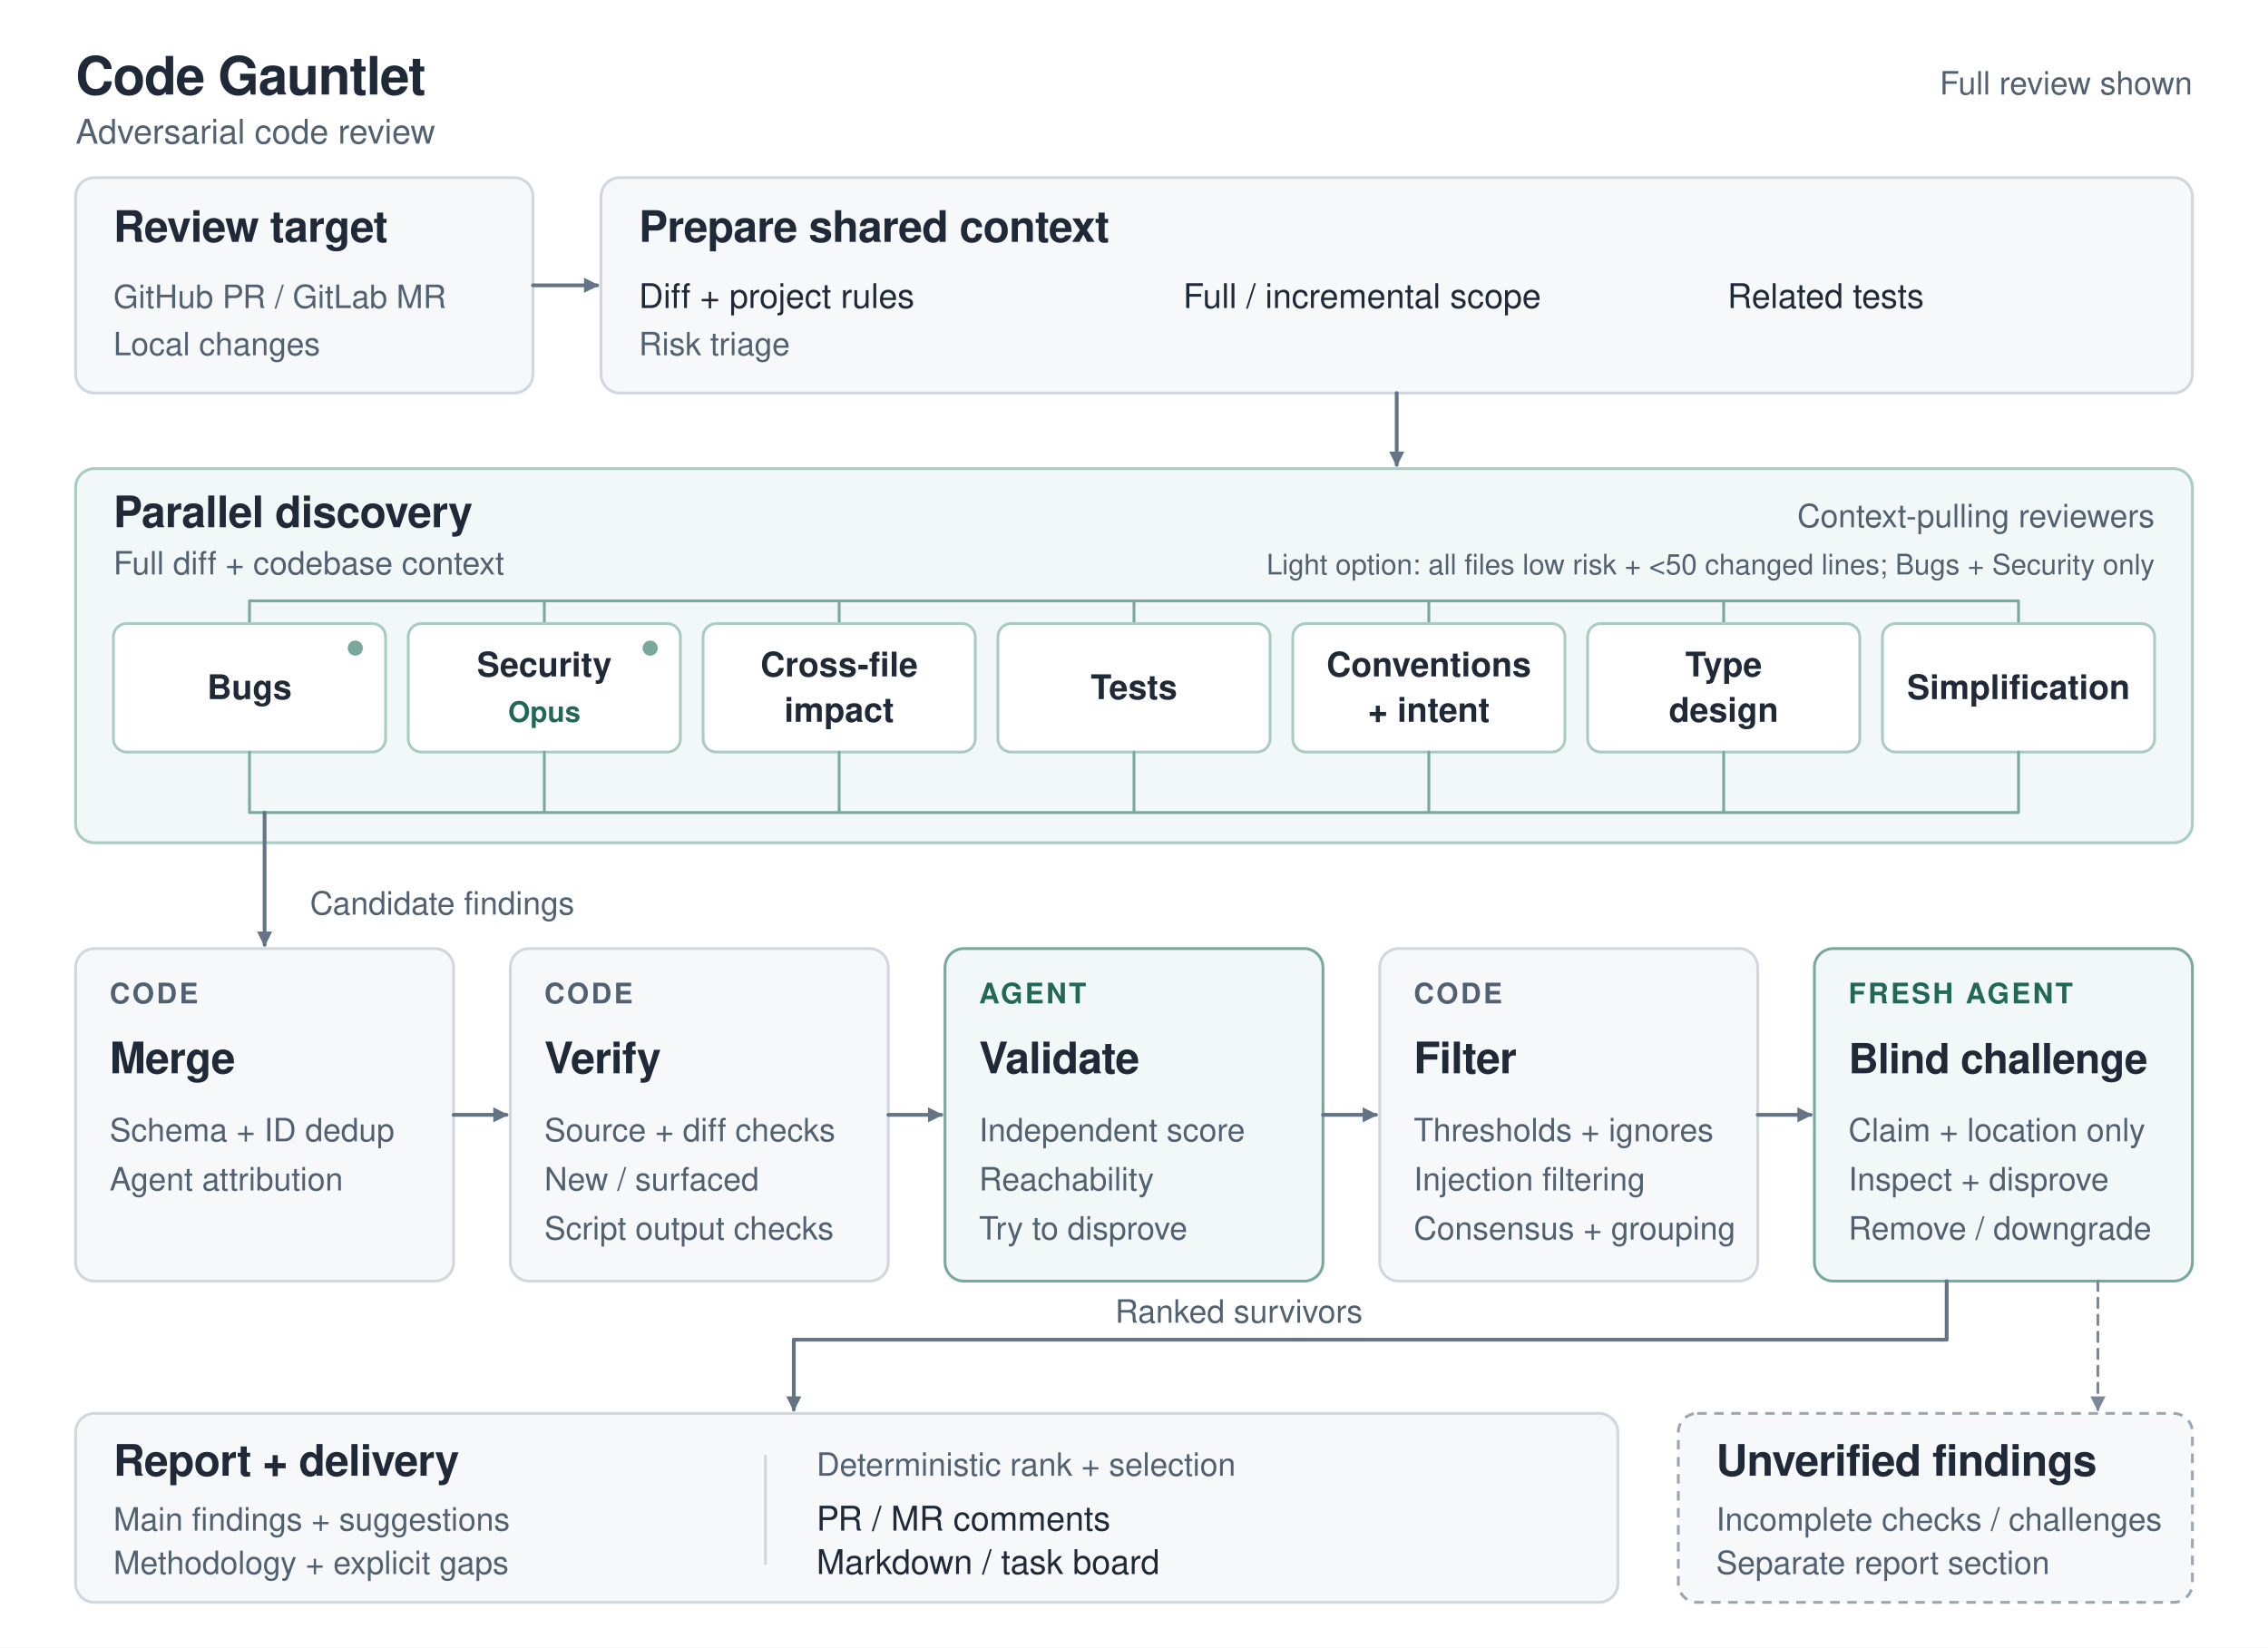
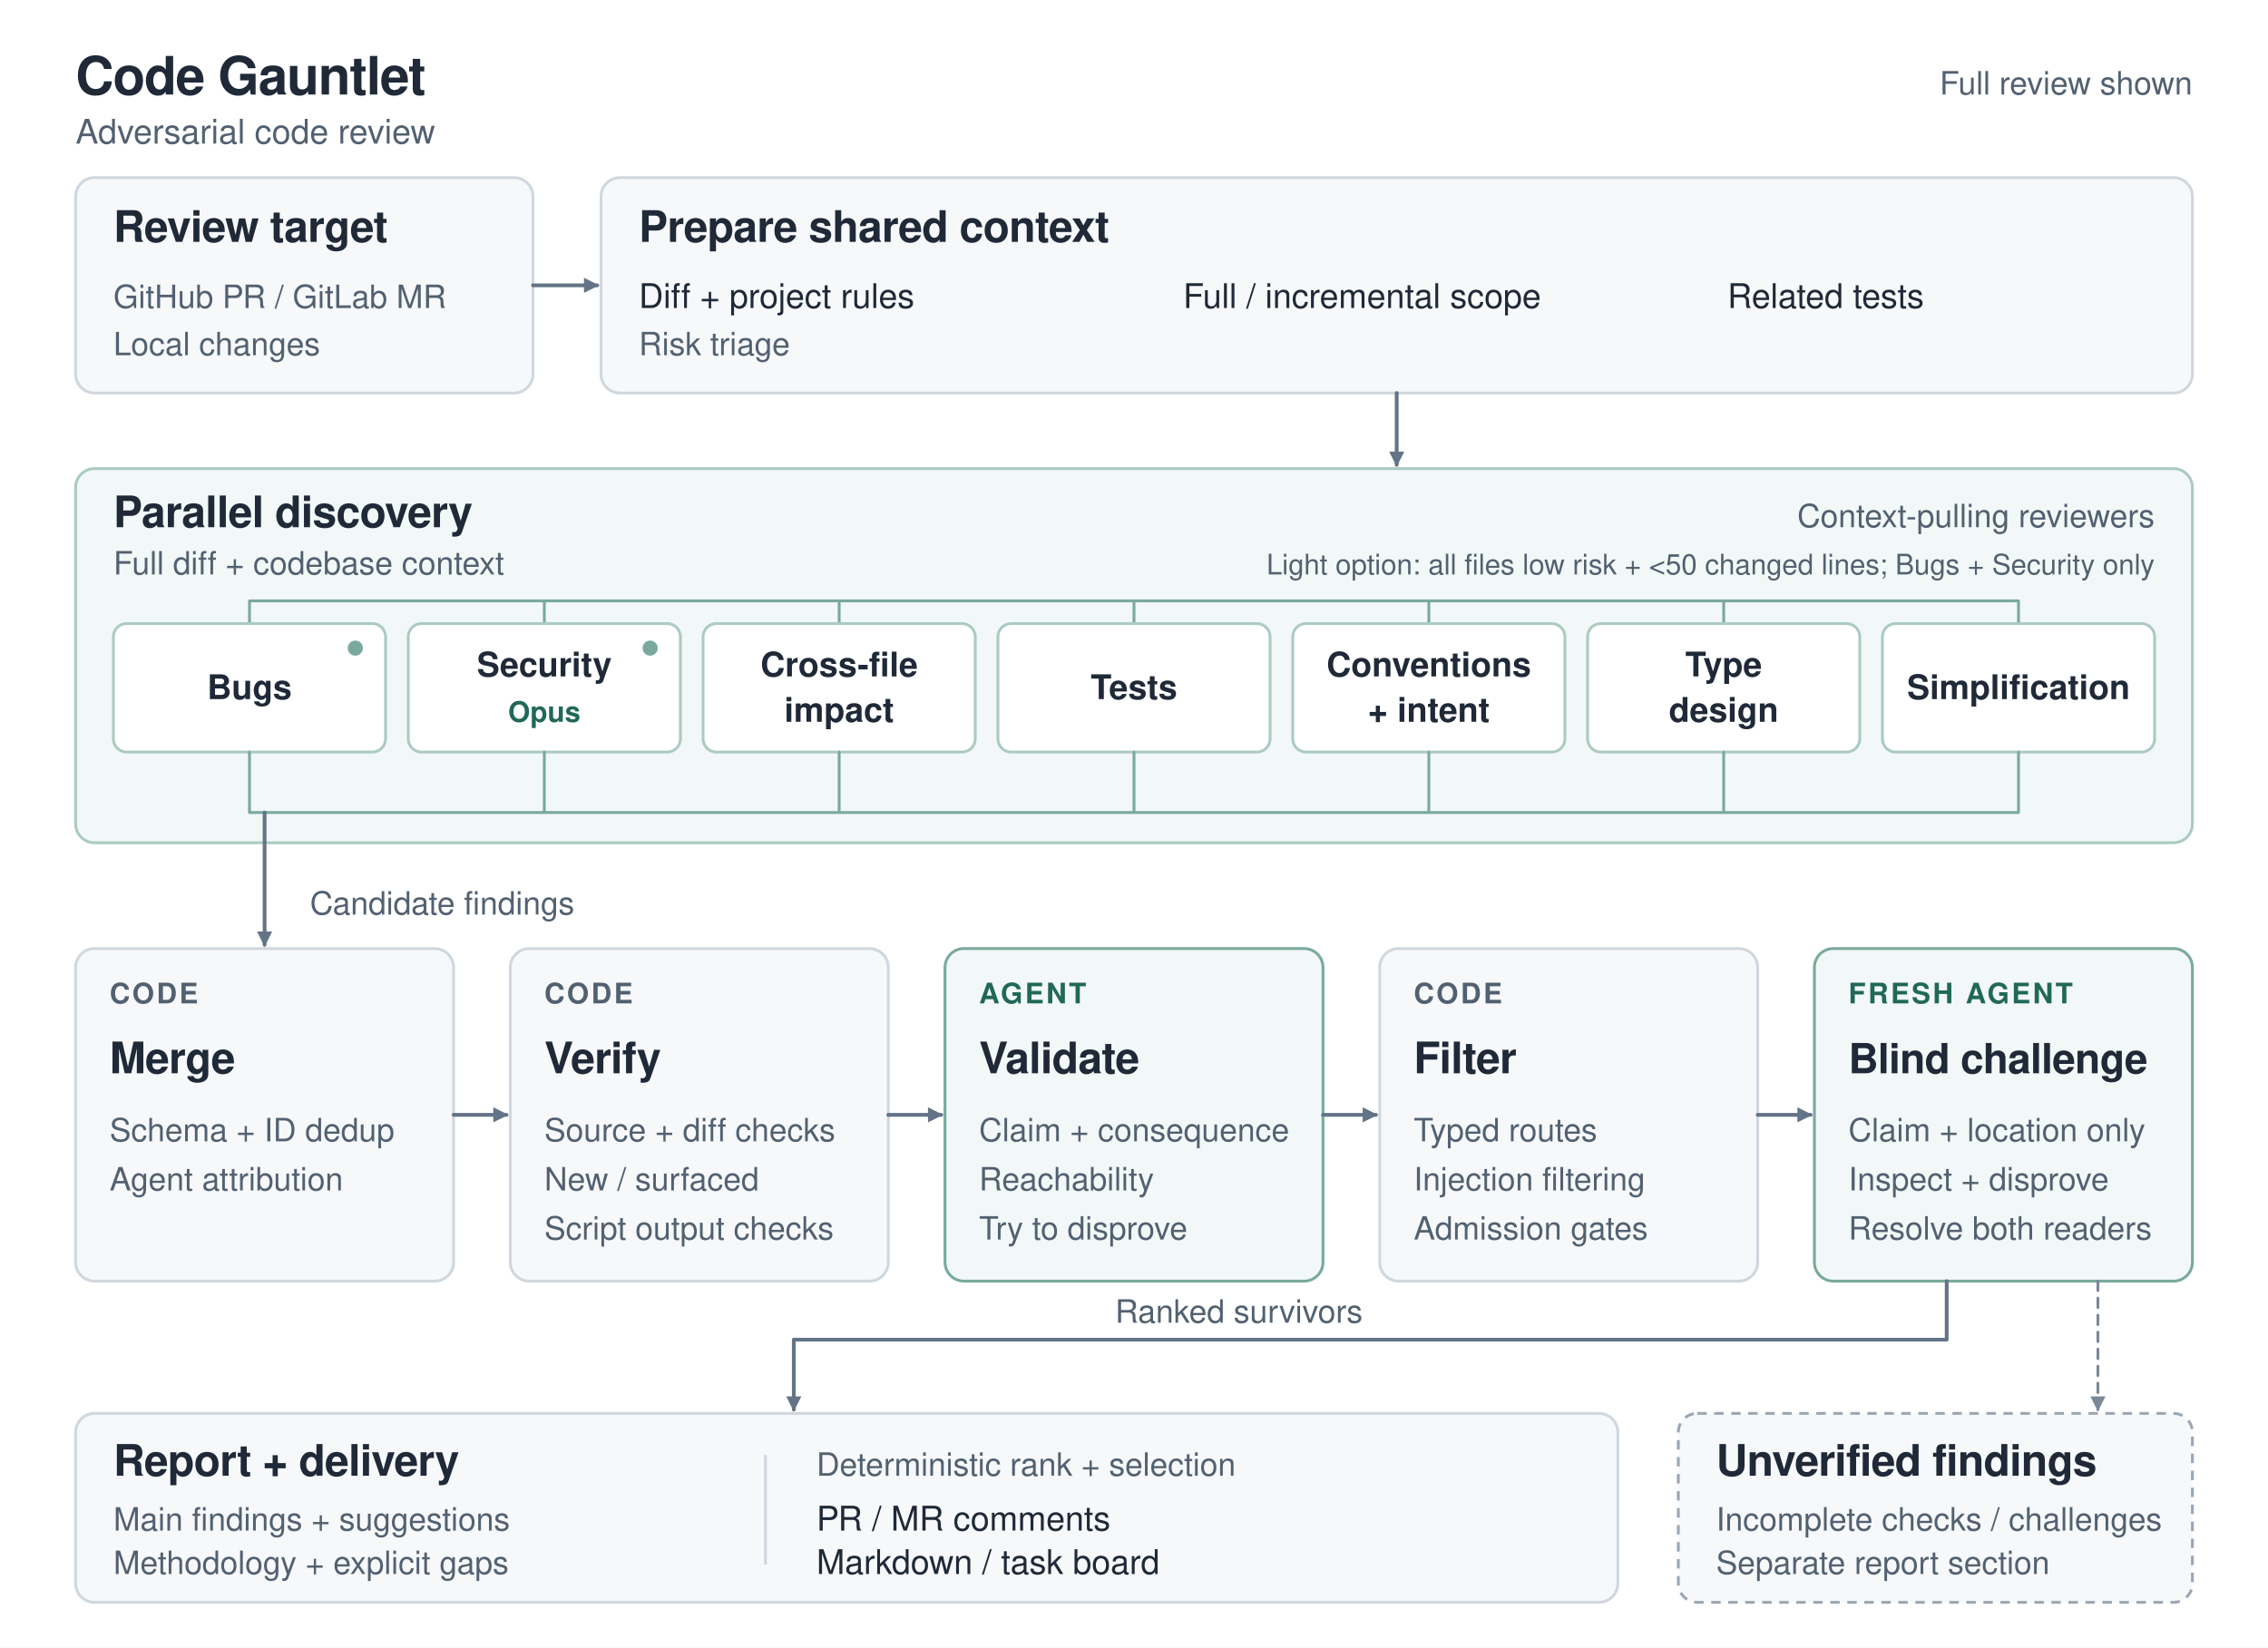
<svg xmlns="http://www.w3.org/2000/svg" width="1200" height="872" viewBox="0 0 1200 872" role="img" aria-labelledby="pipeline-title pipeline-desc">
  <defs>
    <style>
      text { font-family: -apple-system, BlinkMacSystemFont, "Segoe UI", Helvetica, Arial, sans-serif; font-size: 18px; fill: #1f2937; }
      .page { fill: #ffffff; }
      .panel { fill: #f6f8fa; stroke: #d0d7de; stroke-width: 1.5; }
      .agent-panel { fill: #f2f8f7; stroke: #aacbc3; stroke-width: 1.5; }
      .agent-node { fill: #ffffff; stroke: #aacbc3; stroke-width: 1.5; }
      .agent-stage { fill: #f2f8f7; stroke: #79a99d; stroke-width: 1.5; }
      .unverified-panel { fill: #f6f8fa; stroke: #9ba6b3; stroke-width: 1.5; stroke-dasharray: 5 4; }
      .title { font-size: 28px; font-weight: 650; letter-spacing: -0.5px; }
      .section { font-size: 23px; font-weight: 650; letter-spacing: -0.3px; }
      .stage-title { font-size: 23px; font-weight: 650; letter-spacing: -0.3px; }
      .challenge-title { font-size: 22px; font-weight: 650; letter-spacing: -0.3px; }
      .reviewer { font-size: 18px; font-weight: 600; text-anchor: middle; }
      .detail { font-size: 17px; fill: #526171; }
      .light-note { font-size: 15px; fill: #526171; }
      .light-mark { fill: #79a99d; }
      .muted { fill: #526171; }
      .kind { font-size: 15px; font-weight: 650; letter-spacing: 1.2px; fill: #526171; }
      .agent-kind { font-size: 15px; font-weight: 650; letter-spacing: 1.2px; fill: #216858; }
      .model { font-size: 15px; font-weight: 600; text-anchor: middle; fill: #216858; }
      .flow { fill: none; stroke: #647487; stroke-width: 2; stroke-linecap: round; stroke-linejoin: round; }
      .fan { fill: none; stroke: #79a99d; stroke-width: 1.5; stroke-linecap: round; stroke-linejoin: round; }
      .skipped { fill: none; stroke: #7b8898; stroke-width: 1.5; stroke-dasharray: 5 4; stroke-linecap: round; stroke-linejoin: round; }
      .divider { stroke: #d0d7de; stroke-width: 1.5; }
      .arrow { fill: #647487; }
      .skip-arrow { fill: #7b8898; }
    </style>
    <marker id="arrow" viewBox="0 0 8 8" refX="7" refY="4" markerWidth="8" markerHeight="8" markerUnits="userSpaceOnUse" orient="auto">
      <path class="arrow" d="M0 0 L8 4 L0 8 Z" />
    </marker>
    <marker id="skip-arrow" viewBox="0 0 8 8" refX="7" refY="4" markerWidth="8" markerHeight="8" markerUnits="userSpaceOnUse" orient="auto">
      <path class="skip-arrow" d="M0 0 L8 4 L0 8 Z" />
    </marker>
  </defs>
  <rect class="page" width="1200" height="872" />
  <text class="title" x="40" y="50">Code Gauntlet</text>
  <text class="muted" x="40" y="76">Adversarial code review</text>
  <text class="detail" x="1160" y="50" text-anchor="end">Full review shown</text>
  <rect class="panel" x="40" y="94" width="242" height="114" rx="10" />
  <text class="section" x="60" y="128">Review target</text>
  <text class="detail" x="60" y="163">GitHub PR / GitLab MR</text>
  <text class="detail" x="60" y="188">Local changes</text>
  <path class="flow" d="M282 151 H316" marker-end="url(#arrow)" />
  <rect class="panel" x="318" y="94" width="842" height="114" rx="10" />
  <text class="section" x="338" y="128">Prepare shared context</text>
  <text x="338" y="163">Diff + project rules</text>
  <text class="detail" x="338" y="188">Risk triage</text>
  <text x="626" y="163">Full / incremental scope</text>
  <text x="914" y="163">Related tests</text>
  <path class="flow" d="M739 208 V246" marker-end="url(#arrow)" />
  <rect class="agent-panel" x="40" y="248" width="1120" height="198" rx="10" />
  <text class="section" x="60" y="279">Parallel discovery</text>
  <text class="detail" x="60" y="304">Full diff + codebase context</text>
  <text class="detail" x="1140" y="279" text-anchor="end">Context-pulling reviewers</text>
  <text class="light-note" x="1140" y="304" text-anchor="end">Light option: all files low risk + &lt;50 changed lines; Bugs + Security only</text>
  <path class="fan" d="M132 330 V318 H1068 V330 M288 318 V330 M444 318 V330 M600 318 V330 M756 318 V330 M912 318 V330" />
  <rect class="agent-node" x="60" y="330" width="144" height="68" rx="7" />
  <circle class="light-mark" cx="188" cy="343" r="4" />
  <text class="reviewer" x="132" y="370">Bugs</text>
  <rect class="agent-node" x="216" y="330" width="144" height="68" rx="7" />
  <circle class="light-mark" cx="344" cy="343" r="4" />
  <text class="reviewer" x="288" y="358">Security</text>
  <text class="model" x="288" y="382">Opus</text>
  <rect class="agent-node" x="372" y="330" width="144" height="68" rx="7" />
  <text class="reviewer" x="444" y="358">Cross-file</text>
  <text class="reviewer" x="444" y="382">impact</text>
  <rect class="agent-node" x="528" y="330" width="144" height="68" rx="7" />
  <text class="reviewer" x="600" y="370">Tests</text>
  <rect class="agent-node" x="684" y="330" width="144" height="68" rx="7" />
  <text class="reviewer" x="756" y="358">Conventions</text>
  <text class="reviewer" x="756" y="382">+ intent</text>
  <rect class="agent-node" x="840" y="330" width="144" height="68" rx="7" />
  <text class="reviewer" x="912" y="358">Type</text>
  <text class="reviewer" x="912" y="382">design</text>
  <rect class="agent-node" x="996" y="330" width="144" height="68" rx="7" />
  <text class="reviewer" x="1068" y="370">Simplification</text>
  <path class="fan" d="M132 398 V430 H1068 V398 M288 398 V430 M444 398 V430 M600 398 V430 M756 398 V430 M912 398 V430" />
  <path class="flow" d="M140 430 V500" marker-end="url(#arrow)" />
  <text class="detail" x="164" y="484">Candidate findings</text>
  <rect class="panel" x="40" y="502" width="200" height="176" rx="10" />
  <text class="kind" x="58" y="531">CODE</text>
  <text class="stage-title" x="58" y="568">Merge</text>
  <text class="detail" x="58" y="604">Schema + ID dedup</text>
  <text class="detail" x="58" y="630">Agent attribution</text>
  <path class="flow" d="M240 590 H268" marker-end="url(#arrow)" />
  <rect class="panel" x="270" y="502" width="200" height="176" rx="10" />
  <text class="kind" x="288" y="531">CODE</text>
  <text class="stage-title" x="288" y="568">Verify</text>
  <text class="detail" x="288" y="604">Source + diff checks</text>
  <text class="detail" x="288" y="630">New / surfaced</text>
  <text class="detail" x="288" y="656">Script output checks</text>
  <path class="flow" d="M470 590 H498" marker-end="url(#arrow)" />
  <rect class="agent-stage" x="500" y="502" width="200" height="176" rx="10" />
  <text class="agent-kind" x="518" y="531">AGENT</text>
  <text class="stage-title" x="518" y="568">Validate</text>
-   <text class="detail" x="518" y="604">Independent score</text>
+   <text class="detail" x="518" y="604">Claim + consequence</text>
  <text class="detail" x="518" y="630">Reachability</text>
  <text class="detail" x="518" y="656">Try to disprove</text>
  <path class="flow" d="M700 590 H728" marker-end="url(#arrow)" />
  <rect class="panel" x="730" y="502" width="200" height="176" rx="10" />
  <text class="kind" x="748" y="531">CODE</text>
  <text class="stage-title" x="748" y="568">Filter</text>
-   <text class="detail" x="748" y="604">Thresholds + ignores</text>
+   <text class="detail" x="748" y="604">Typed routes</text>
  <text class="detail" x="748" y="630">Injection filtering</text>
-   <text class="detail" x="748" y="656">Consensus + grouping</text>
+   <text class="detail" x="748" y="656">Admission gates</text>
  <path class="flow" d="M930 590 H958" marker-end="url(#arrow)" />
  <rect class="agent-stage" x="960" y="502" width="200" height="176" rx="10" />
  <text class="agent-kind" x="978" y="531">FRESH AGENT</text>
  <text class="challenge-title" x="978" y="568">Blind challenge</text>
  <text class="detail" x="978" y="604">Claim + location only</text>
  <text class="detail" x="978" y="630">Inspect + disprove</text>
-   <text class="detail" x="978" y="656">Remove / downgrade</text>
+   <text class="detail" x="978" y="656">Resolve both readers</text>
  <path class="flow" d="M1030 678 V709 H420 V746" marker-end="url(#arrow)" />
  <text class="detail" x="590" y="700">Ranked survivors</text>
  <path class="skipped" d="M1110 678 V746" marker-end="url(#skip-arrow)" />
  <rect class="panel" x="40" y="748" width="816" height="100" rx="10" />
  <text class="section" x="60" y="781">Report + delivery</text>
  <text class="detail" x="60" y="810">Main findings + suggestions</text>
  <text class="detail" x="60" y="833">Methodology + explicit gaps</text>
  <line class="divider" x1="405" y1="770" x2="405" y2="828" />
  <text class="detail" x="432" y="781">Deterministic rank + selection</text>
  <text x="432" y="810">PR / MR comments</text>
  <text x="432" y="833">Markdown / task board</text>
  <rect class="unverified-panel" x="888" y="748" width="272" height="100" rx="10" />
  <text class="section" x="908" y="781">Unverified findings</text>
  <text class="detail" x="908" y="810">Incomplete checks / challenges</text>
  <text class="detail" x="908" y="833">Separate report section</text>
</svg>
